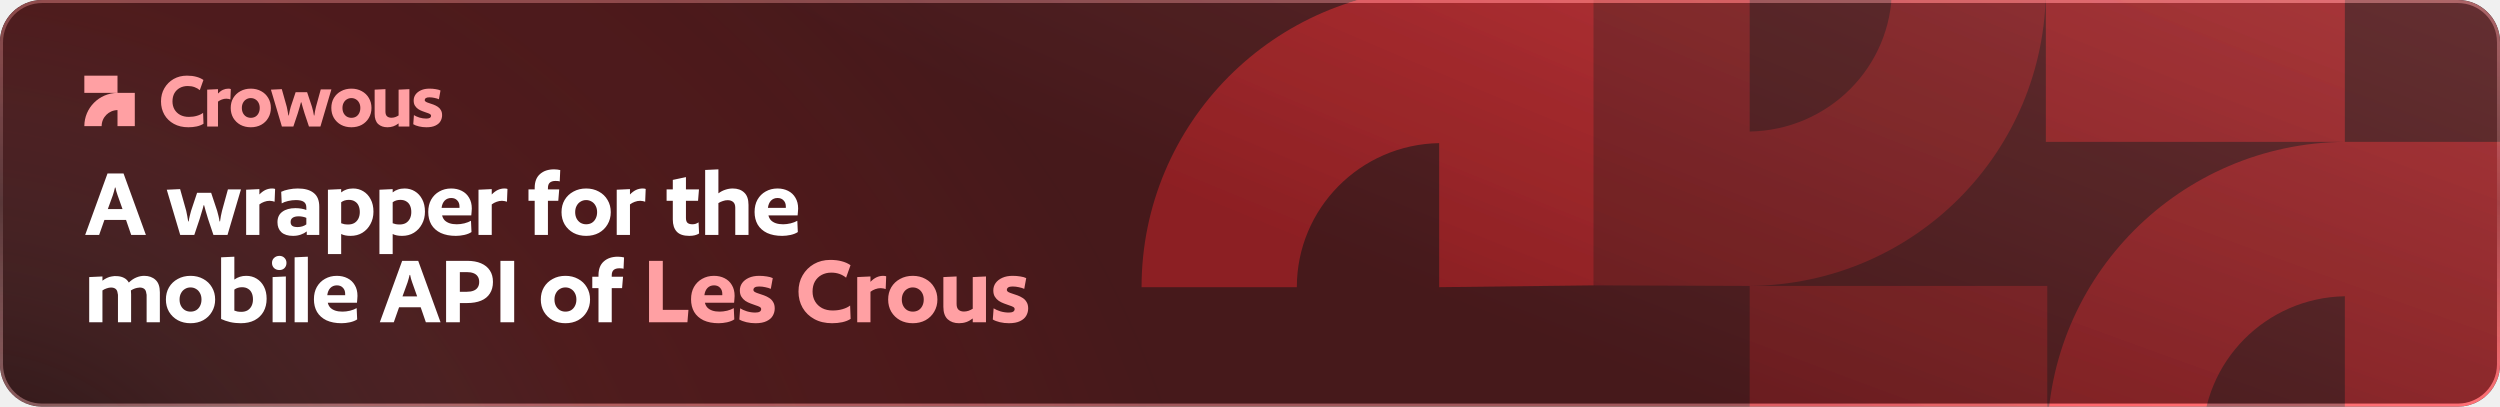
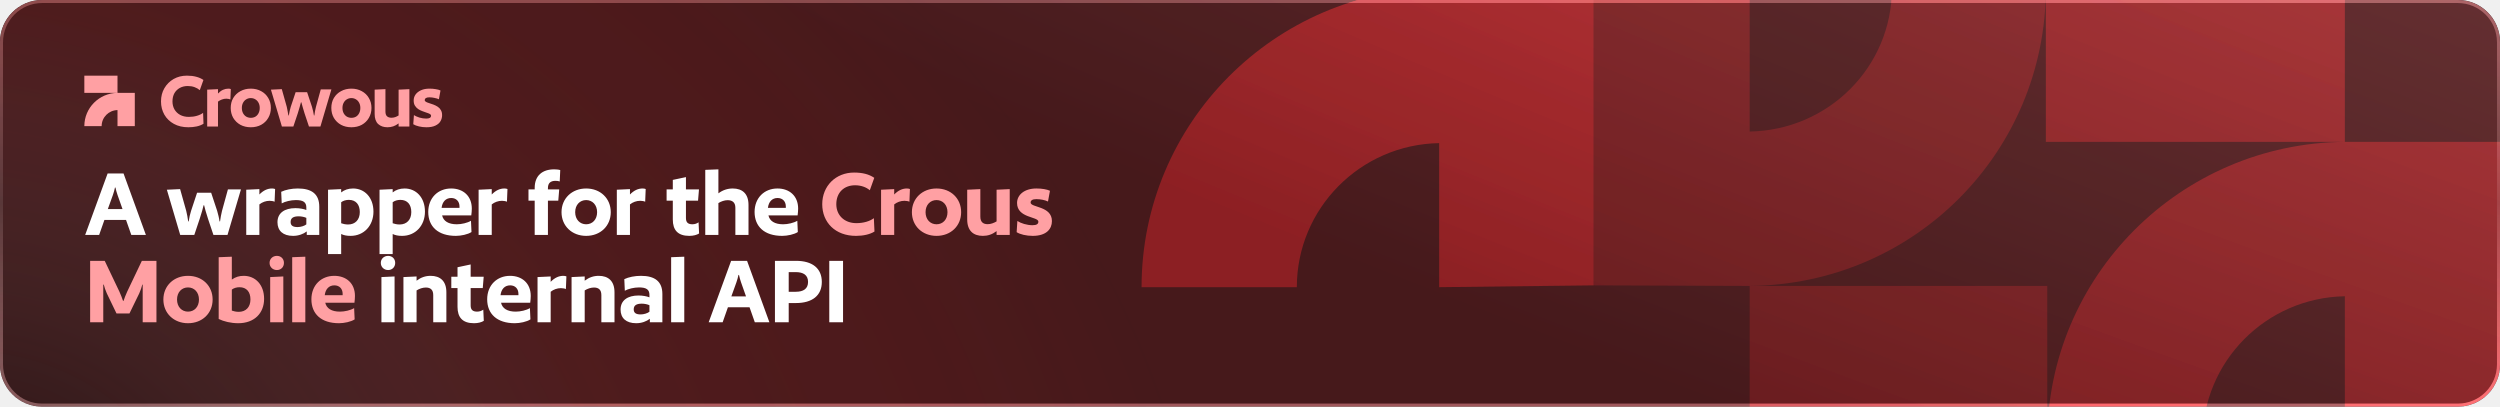
<svg xmlns="http://www.w3.org/2000/svg" width="830" height="135" viewBox="0 0 830 135" fill="none">
  <g clip-path="url(#clip0_377_6689)">
    <rect width="830" height="135" rx="14" fill="#301617" />
    <rect width="830" height="135" rx="14" fill="#301617" />
    <rect width="830" height="135" rx="14" fill="url(#paint0_radial_377_6689)" fill-opacity="0.2" />
    <rect width="830" height="135" rx="14" fill="url(#paint1_radial_377_6689)" fill-opacity="0.2" />
    <path fill-rule="evenodd" clip-rule="evenodd" d="M39.01 30.835L28 30.835V25.123H39.01V30.835H44.754V41.877H39.01V36.547C36.093 36.598 33.744 38.965 33.744 41.877H28C28 35.81 32.92 30.886 39.01 30.835V30.835Z" fill="#FFA0A3" />
    <path d="M67.566 41.076C66.969 41.468 66.222 41.767 65.326 41.972C64.449 42.159 63.525 42.252 62.554 42.252C60.706 42.252 59.101 41.879 57.738 41.132C56.375 40.385 55.321 39.368 54.574 38.08C53.827 36.773 53.454 35.308 53.454 33.684C53.454 32.023 53.827 30.557 54.574 29.288C55.321 28 56.338 26.983 57.626 26.236C58.933 25.489 60.407 25.116 62.05 25.116C63.226 25.116 64.253 25.237 65.13 25.48C66.026 25.704 66.829 26.059 67.538 26.544L66.334 29.932C65.83 29.503 65.242 29.167 64.57 28.924C63.898 28.681 63.151 28.56 62.33 28.56C61.359 28.56 60.491 28.765 59.726 29.176C58.961 29.587 58.354 30.175 57.906 30.94C57.477 31.705 57.262 32.62 57.262 33.684C57.262 34.673 57.486 35.56 57.934 36.344C58.382 37.109 59.017 37.716 59.838 38.164C60.659 38.593 61.611 38.808 62.694 38.808C63.665 38.808 64.561 38.687 65.382 38.444C66.222 38.201 66.903 37.875 67.426 37.464L67.566 41.076ZM76.629 29.568L76.489 33.012C76.376 32.956 76.18 32.9 75.9 32.844C75.639 32.788 75.387 32.76 75.144 32.76C74.641 32.76 74.146 32.853 73.66 33.04C73.194 33.208 72.764 33.441 72.373 33.74V42H68.788V29.764L72.373 29.596V31.052C72.914 30.492 73.465 30.081 74.025 29.82C74.603 29.559 75.201 29.428 75.817 29.428C75.947 29.428 76.087 29.437 76.237 29.456C76.404 29.475 76.535 29.512 76.629 29.568ZM89.927 35.84C89.927 37.072 89.638 38.173 89.059 39.144C88.499 40.115 87.715 40.88 86.707 41.44C85.699 41.981 84.551 42.252 83.263 42.252C81.975 42.252 80.827 41.981 79.819 41.44C78.811 40.88 78.018 40.115 77.439 39.144C76.879 38.173 76.599 37.072 76.599 35.84C76.599 34.589 76.879 33.488 77.439 32.536C78.018 31.565 78.811 30.809 79.819 30.268C80.827 29.708 81.975 29.428 83.263 29.428C84.551 29.428 85.699 29.708 86.707 30.268C87.715 30.809 88.499 31.565 89.059 32.536C89.638 33.488 89.927 34.589 89.927 35.84ZM86.231 35.84C86.231 35.187 86.101 34.617 85.839 34.132C85.578 33.628 85.223 33.245 84.775 32.984C84.327 32.704 83.823 32.564 83.263 32.564C82.703 32.564 82.199 32.704 81.751 32.984C81.303 33.245 80.949 33.628 80.687 34.132C80.426 34.617 80.295 35.187 80.295 35.84C80.295 36.493 80.426 37.072 80.687 37.576C80.949 38.061 81.303 38.444 81.751 38.724C82.218 38.985 82.722 39.116 83.263 39.116C83.842 39.116 84.355 38.985 84.803 38.724C85.251 38.444 85.597 38.061 85.839 37.576C86.101 37.072 86.231 36.493 86.231 35.84ZM110.022 29.68L106.382 42H102.574L101.118 37.66C100.857 36.764 100.642 36.045 100.474 35.504C100.306 34.944 100.166 34.431 100.054 33.964H99.914C99.821 34.431 99.681 34.944 99.494 35.504C99.326 36.045 99.112 36.764 98.85 37.66L97.394 42H93.586L89.946 29.764L93.558 29.596L95.21 35.476C95.304 35.868 95.397 36.335 95.49 36.876C95.602 37.399 95.686 37.884 95.742 38.332H95.882C95.938 37.884 96.032 37.399 96.162 36.876C96.293 36.335 96.414 35.868 96.526 35.476L98.15 30.604H101.958L103.582 35.476C103.694 35.868 103.816 36.335 103.946 36.876C104.077 37.399 104.17 37.884 104.226 38.332H104.366C104.422 37.884 104.497 37.399 104.59 36.876C104.702 36.335 104.805 35.868 104.898 35.476L106.494 29.68H110.022ZM123.329 35.84C123.329 37.072 123.04 38.173 122.461 39.144C121.901 40.115 121.117 40.88 120.109 41.44C119.101 41.981 117.953 42.252 116.665 42.252C115.377 42.252 114.229 41.981 113.221 41.44C112.213 40.88 111.42 40.115 110.841 39.144C110.281 38.173 110.001 37.072 110.001 35.84C110.001 34.589 110.281 33.488 110.841 32.536C111.42 31.565 112.213 30.809 113.221 30.268C114.229 29.708 115.377 29.428 116.665 29.428C117.953 29.428 119.101 29.708 120.109 30.268C121.117 30.809 121.901 31.565 122.461 32.536C123.04 33.488 123.329 34.589 123.329 35.84ZM119.633 35.84C119.633 35.187 119.503 34.617 119.241 34.132C118.98 33.628 118.625 33.245 118.177 32.984C117.729 32.704 117.225 32.564 116.665 32.564C116.105 32.564 115.601 32.704 115.153 32.984C114.705 33.245 114.351 33.628 114.089 34.132C113.828 34.617 113.697 35.187 113.697 35.84C113.697 36.493 113.828 37.072 114.089 37.576C114.351 38.061 114.705 38.444 115.153 38.724C115.62 38.985 116.124 39.116 116.665 39.116C117.244 39.116 117.757 38.985 118.205 38.724C118.653 38.444 118.999 38.061 119.241 37.576C119.503 37.072 119.633 36.493 119.633 35.84ZM135.918 29.596V42H132.334V40.964C131.755 41.412 131.167 41.739 130.57 41.944C129.972 42.149 129.328 42.252 128.638 42.252C127.368 42.252 126.342 41.897 125.558 41.188C124.774 40.46 124.382 39.331 124.382 37.8V29.764L127.966 29.596V37.044C127.966 37.772 128.143 38.295 128.498 38.612C128.852 38.929 129.338 39.088 129.954 39.088C130.364 39.088 130.775 39.023 131.186 38.892C131.596 38.743 131.979 38.556 132.334 38.332V29.764L135.918 29.596ZM146.245 30.044L145.713 32.956C145.321 32.769 144.836 32.62 144.257 32.508C143.697 32.377 143.128 32.312 142.549 32.312C142.026 32.312 141.634 32.396 141.373 32.564C141.13 32.732 141.009 32.956 141.009 33.236C141.009 33.46 141.149 33.656 141.429 33.824C141.709 33.973 142.064 34.113 142.493 34.244C142.941 34.375 143.408 34.533 143.893 34.72C144.397 34.907 144.864 35.14 145.293 35.42C145.741 35.7 146.096 36.073 146.357 36.54C146.637 36.988 146.777 37.557 146.777 38.248C146.777 38.957 146.6 39.62 146.245 40.236C145.909 40.833 145.349 41.319 144.565 41.692C143.8 42.065 142.801 42.252 141.569 42.252C140.729 42.252 139.908 42.159 139.105 41.972C138.321 41.785 137.686 41.543 137.201 41.244L137.425 38.22C137.892 38.519 138.498 38.789 139.245 39.032C140.01 39.256 140.766 39.368 141.513 39.368C142.577 39.368 143.109 39.051 143.109 38.416C143.109 38.173 142.969 37.977 142.689 37.828C142.409 37.679 142.054 37.539 141.625 37.408C141.196 37.259 140.729 37.091 140.225 36.904C139.721 36.717 139.254 36.484 138.825 36.204C138.396 35.905 138.041 35.532 137.761 35.084C137.481 34.636 137.341 34.067 137.341 33.376C137.341 32.629 137.546 31.967 137.957 31.388C138.386 30.791 138.993 30.315 139.777 29.96C140.561 29.605 141.494 29.428 142.577 29.428C143.305 29.428 143.996 29.484 144.649 29.596C145.302 29.689 145.834 29.839 146.245 30.044Z" fill="#FFA0A3" />
-     <path d="M48.438 78H43.56L41.843 73.019H34.664L32.912 78H28.275L35.694 57.597H41.018L48.438 78ZM40.675 69.413L39.026 64.776C38.866 64.318 38.728 63.894 38.614 63.505C38.522 63.093 38.431 62.68 38.339 62.268H38.167C38.076 62.68 37.973 63.093 37.858 63.505C37.767 63.894 37.641 64.318 37.48 64.776L35.797 69.413H40.675ZM79.995 62.886L75.53 78H70.859L69.072 72.676C68.752 71.577 68.489 70.695 68.282 70.031C68.076 69.344 67.904 68.714 67.767 68.142H67.595C67.481 68.714 67.309 69.344 67.08 70.031C66.874 70.695 66.611 71.577 66.29 72.676L64.504 78H59.833L55.367 62.989L59.798 62.783L61.825 69.997C61.939 70.478 62.054 71.05 62.168 71.714C62.306 72.355 62.409 72.951 62.477 73.5H62.649C62.718 72.951 62.832 72.355 62.993 71.714C63.153 71.05 63.302 70.478 63.439 69.997L65.431 64.02H70.103L72.095 69.997C72.233 70.478 72.381 71.05 72.542 71.714C72.702 72.355 72.817 72.951 72.885 73.5H73.057C73.126 72.951 73.217 72.355 73.332 71.714C73.469 71.05 73.595 70.478 73.71 69.997L75.667 62.886H79.995ZM91.335 62.749L91.164 66.974C91.026 66.905 90.786 66.837 90.442 66.768C90.122 66.699 89.813 66.665 89.515 66.665C88.897 66.665 88.29 66.779 87.695 67.008C87.122 67.214 86.595 67.501 86.114 67.867V78H81.718V62.989L86.114 62.783V64.57C86.778 63.883 87.454 63.379 88.141 63.058C88.851 62.737 89.584 62.577 90.339 62.577C90.5 62.577 90.671 62.589 90.855 62.612C91.061 62.635 91.221 62.68 91.335 62.749ZM105.998 78H101.842V76.832C101.292 77.267 100.628 77.622 99.85 77.897C99.071 78.172 98.212 78.309 97.273 78.309C95.602 78.309 94.319 77.908 93.426 77.107C92.556 76.305 92.121 75.195 92.121 73.775C92.121 72.241 92.659 71.084 93.735 70.306C94.812 69.504 96.266 69.104 98.098 69.104C98.762 69.104 99.426 69.161 100.09 69.275C100.754 69.39 101.292 69.539 101.704 69.722V68.897C101.704 68.004 101.418 67.375 100.846 67.008C100.296 66.619 99.426 66.424 98.235 66.424C97.388 66.424 96.518 66.527 95.624 66.734C94.754 66.94 94.056 67.203 93.529 67.523L93.358 63.676C94.067 63.333 94.903 63.07 95.865 62.886C96.85 62.68 97.857 62.577 98.888 62.577C101.178 62.577 102.929 63.07 104.143 64.054C105.38 65.016 105.998 66.539 105.998 68.623V78ZM101.704 74.496V72.332C101.384 72.172 100.983 72.046 100.502 71.955C100.044 71.863 99.598 71.817 99.162 71.817C98.292 71.817 97.628 71.978 97.17 72.298C96.712 72.596 96.483 73.065 96.483 73.706C96.483 74.302 96.678 74.737 97.067 75.012C97.457 75.263 98.029 75.389 98.785 75.389C99.311 75.389 99.85 75.309 100.399 75.149C100.949 74.966 101.384 74.748 101.704 74.496ZM123.986 70.271C123.986 71.806 123.654 73.18 122.99 74.393C122.349 75.607 121.456 76.569 120.311 77.279C119.188 77.966 117.883 78.309 116.395 78.309C115.112 78.309 114.07 78.103 113.269 77.691V84.355H108.872V62.989L113.269 62.783V63.883C113.796 63.447 114.38 63.127 115.021 62.921C115.662 62.692 116.395 62.577 117.219 62.577C118.479 62.577 119.612 62.886 120.62 63.505C121.65 64.123 122.463 65.005 123.058 66.15C123.677 67.294 123.986 68.668 123.986 70.271ZM119.452 70.409C119.452 69.585 119.314 68.875 119.04 68.279C118.765 67.661 118.353 67.192 117.803 66.871C117.276 66.527 116.612 66.356 115.811 66.356C114.826 66.356 113.979 66.619 113.269 67.146V74.118C113.567 74.233 113.91 74.336 114.299 74.428C114.712 74.496 115.135 74.531 115.57 74.531C116.372 74.531 117.059 74.37 117.631 74.05C118.204 73.706 118.65 73.225 118.971 72.607C119.292 71.966 119.452 71.233 119.452 70.409ZM141.085 70.271C141.085 71.806 140.753 73.18 140.089 74.393C139.448 75.607 138.555 76.569 137.41 77.279C136.288 77.966 134.983 78.309 133.494 78.309C132.212 78.309 131.17 78.103 130.368 77.691V84.355H125.972V62.989L130.368 62.783V63.883C130.895 63.447 131.479 63.127 132.12 62.921C132.761 62.692 133.494 62.577 134.319 62.577C135.578 62.577 136.712 62.886 137.719 63.505C138.75 64.123 139.563 65.005 140.158 66.15C140.776 67.294 141.085 68.668 141.085 70.271ZM136.551 70.409C136.551 69.585 136.414 68.875 136.139 68.279C135.864 67.661 135.452 67.192 134.902 66.871C134.376 66.527 133.712 66.356 132.91 66.356C131.926 66.356 131.078 66.619 130.368 67.146V74.118C130.666 74.233 131.01 74.336 131.399 74.428C131.811 74.496 132.235 74.531 132.67 74.531C133.471 74.531 134.158 74.37 134.731 74.05C135.303 73.706 135.75 73.225 136.07 72.607C136.391 71.966 136.551 71.233 136.551 70.409ZM156.467 71.508H146.781C146.918 72.126 147.193 72.664 147.605 73.122C148.04 73.558 148.59 73.89 149.254 74.118C149.941 74.347 150.742 74.462 151.658 74.462C152.437 74.462 153.273 74.359 154.166 74.153C155.059 73.924 155.792 73.638 156.364 73.294L156.536 77.038C155.941 77.45 155.139 77.771 154.132 78C153.147 78.206 152.219 78.309 151.349 78.309C149.403 78.309 147.731 77.989 146.334 77.347C144.96 76.683 143.918 75.756 143.209 74.565C142.522 73.374 142.178 71.978 142.178 70.374C142.178 68.794 142.499 67.432 143.14 66.287C143.804 65.119 144.708 64.215 145.853 63.573C147.021 62.909 148.327 62.577 149.769 62.577C151.097 62.577 152.277 62.841 153.307 63.367C154.361 63.894 155.173 64.661 155.746 65.669C156.341 66.653 156.639 67.844 156.639 69.241C156.639 69.539 156.616 69.905 156.57 70.34C156.547 70.752 156.513 71.142 156.467 71.508ZM149.804 65.737C148.91 65.737 148.178 66.035 147.605 66.63C147.056 67.226 146.724 68.016 146.609 69.001H152.551C152.551 68.955 152.551 68.886 152.551 68.794C152.551 68.68 152.551 68.6 152.551 68.554C152.551 67.707 152.3 67.031 151.796 66.527C151.315 66.001 150.651 65.737 149.804 65.737ZM168.48 62.749L168.308 66.974C168.171 66.905 167.93 66.837 167.587 66.768C167.266 66.699 166.957 66.665 166.66 66.665C166.041 66.665 165.434 66.779 164.839 67.008C164.267 67.214 163.74 67.501 163.259 67.867V78H158.862V62.989L163.259 62.783V64.57C163.923 63.883 164.599 63.379 165.286 63.058C165.995 62.737 166.728 62.577 167.484 62.577C167.644 62.577 167.816 62.589 167.999 62.612C168.205 62.635 168.366 62.68 168.48 62.749ZM186 56.463L185.829 60.242C185.668 60.173 185.451 60.127 185.176 60.104C184.924 60.081 184.684 60.07 184.455 60.07C183.63 60.07 183 60.253 182.565 60.619C182.13 60.986 181.913 61.593 181.913 62.44V62.886H185.657L185.348 66.665H181.913V78H177.516V66.665H175.455V62.886H177.516V62.371C177.516 60.356 178.1 58.833 179.268 57.803C180.436 56.749 182.004 56.223 183.974 56.223C184.294 56.223 184.649 56.246 185.039 56.291C185.428 56.337 185.748 56.394 186 56.463ZM202.774 70.443C202.774 71.955 202.419 73.306 201.709 74.496C201.022 75.687 200.061 76.626 198.824 77.313C197.587 77.977 196.179 78.309 194.599 78.309C193.019 78.309 191.611 77.977 190.374 77.313C189.138 76.626 188.164 75.687 187.454 74.496C186.768 73.306 186.424 71.955 186.424 70.443C186.424 68.909 186.768 67.558 187.454 66.39C188.164 65.199 189.138 64.272 190.374 63.608C191.611 62.921 193.019 62.577 194.599 62.577C196.179 62.577 197.587 62.921 198.824 63.608C200.061 64.272 201.022 65.199 201.709 66.39C202.419 67.558 202.774 68.909 202.774 70.443ZM198.24 70.443C198.24 69.642 198.08 68.943 197.759 68.348C197.439 67.73 197.004 67.26 196.454 66.94C195.904 66.596 195.286 66.424 194.599 66.424C193.912 66.424 193.294 66.596 192.744 66.94C192.195 67.26 191.76 67.73 191.439 68.348C191.118 68.943 190.958 69.642 190.958 70.443C190.958 71.245 191.118 71.955 191.439 72.573C191.76 73.168 192.195 73.638 192.744 73.981C193.317 74.302 193.935 74.462 194.599 74.462C195.309 74.462 195.939 74.302 196.488 73.981C197.038 73.638 197.462 73.168 197.759 72.573C198.08 71.955 198.24 71.245 198.24 70.443ZM214.37 62.749L214.198 66.974C214.061 66.905 213.82 66.837 213.477 66.768C213.156 66.699 212.847 66.665 212.549 66.665C211.931 66.665 211.324 66.779 210.729 67.008C210.156 67.214 209.63 67.501 209.149 67.867V78H204.752V62.989L209.149 62.783V64.57C209.813 63.883 210.488 63.379 211.175 63.058C211.885 62.737 212.618 62.577 213.374 62.577C213.534 62.577 213.706 62.589 213.889 62.612C214.095 62.635 214.255 62.68 214.37 62.749ZM232.062 62.886L231.752 66.665H227.734V72.401C227.734 73.157 227.917 73.695 228.283 74.016C228.65 74.313 229.188 74.462 229.898 74.462C230.287 74.462 230.653 74.405 230.997 74.29C231.363 74.153 231.672 73.993 231.924 73.809L232.096 77.519C231.295 78.046 230.207 78.309 228.833 78.309C226.932 78.309 225.547 77.84 224.677 76.901C223.806 75.962 223.371 74.622 223.371 72.882V66.665H221.31V62.886H223.371V59.726L227.734 58.799V62.886H232.062ZM248.505 78H244.108V68.966C244.108 68.073 243.868 67.432 243.387 67.043C242.929 66.653 242.322 66.459 241.566 66.459C241.062 66.459 240.547 66.55 240.02 66.734C239.494 66.894 238.99 67.123 238.509 67.421V78H234.112V56.429L238.509 56.223V64.192C239.242 63.642 240.009 63.241 240.81 62.989C241.612 62.715 242.436 62.577 243.284 62.577C244.864 62.577 246.123 63.024 247.062 63.917C248.024 64.787 248.505 66.161 248.505 68.039V78ZM264.809 71.508H255.123C255.26 72.126 255.535 72.664 255.947 73.122C256.382 73.558 256.932 73.89 257.596 74.118C258.283 74.347 259.084 74.462 260 74.462C260.779 74.462 261.615 74.359 262.508 74.153C263.401 73.924 264.134 73.638 264.706 73.294L264.878 77.038C264.283 77.45 263.481 77.771 262.473 78C261.489 78.206 260.561 78.309 259.691 78.309C257.745 78.309 256.073 77.989 254.676 77.347C253.302 76.683 252.26 75.756 251.55 74.565C250.863 73.374 250.52 71.978 250.52 70.374C250.52 68.794 250.841 67.432 251.482 66.287C252.146 65.119 253.05 64.215 254.195 63.573C255.363 62.909 256.668 62.577 258.111 62.577C259.439 62.577 260.619 62.841 261.649 63.367C262.702 63.894 263.515 64.661 264.088 65.669C264.683 66.653 264.981 67.844 264.981 69.241C264.981 69.539 264.958 69.905 264.912 70.34C264.889 70.752 264.855 71.142 264.809 71.508ZM258.145 65.737C257.252 65.737 256.52 66.035 255.947 66.63C255.398 67.226 255.066 68.016 254.951 69.001H260.893C260.893 68.955 260.893 68.886 260.893 68.794C260.893 68.68 260.893 68.6 260.893 68.554C260.893 67.707 260.642 67.031 260.138 66.527C259.657 66.001 258.993 65.737 258.145 65.737ZM53.075 107H48.678V97.966C48.678 97.852 48.667 97.749 48.644 97.657C48.621 97.565 48.598 97.474 48.575 97.382C48.506 96.695 48.277 96.203 47.888 95.905C47.499 95.608 46.995 95.459 46.377 95.459C46.354 95.459 46.319 95.47 46.274 95.493C46.228 95.493 46.194 95.493 46.171 95.493C45.736 95.516 45.278 95.608 44.797 95.768C44.339 95.928 43.892 96.146 43.457 96.421C43.48 96.627 43.492 96.833 43.492 97.039C43.514 97.245 43.526 97.462 43.526 97.691V107H39.163V97.966C39.163 97.852 39.152 97.749 39.129 97.657C39.106 97.565 39.083 97.474 39.06 97.382C38.992 96.695 38.763 96.203 38.373 95.905C37.984 95.608 37.48 95.459 36.862 95.459C36.427 95.459 35.946 95.55 35.419 95.734C34.916 95.894 34.446 96.123 34.011 96.421V107H29.614V91.989L34.011 91.783V93.192C34.515 92.802 35.019 92.493 35.523 92.264C36.049 92.012 36.564 91.852 37.068 91.783C37.664 91.646 38.293 91.612 38.957 91.68C39.782 91.726 40.526 91.921 41.19 92.264C41.854 92.608 42.381 93.123 42.77 93.81C43.572 93.031 44.396 92.47 45.243 92.127C46.113 91.76 46.995 91.577 47.888 91.577C49.422 91.577 50.67 92.024 51.632 92.917C52.594 93.787 53.075 95.161 53.075 97.039V107ZM71.429 99.443C71.429 100.955 71.074 102.306 70.364 103.496C69.677 104.687 68.716 105.626 67.479 106.313C66.242 106.977 64.834 107.309 63.254 107.309C61.674 107.309 60.266 106.977 59.029 106.313C57.792 105.626 56.819 104.687 56.109 103.496C55.422 102.306 55.079 100.955 55.079 99.443C55.079 97.909 55.422 96.558 56.109 95.39C56.819 94.199 57.792 93.272 59.029 92.608C60.266 91.921 61.674 91.577 63.254 91.577C64.834 91.577 66.242 91.921 67.479 92.608C68.716 93.272 69.677 94.199 70.364 95.39C71.074 96.558 71.429 97.909 71.429 99.443ZM66.895 99.443C66.895 98.642 66.735 97.943 66.414 97.348C66.094 96.73 65.658 96.26 65.109 95.94C64.559 95.596 63.941 95.424 63.254 95.424C62.567 95.424 61.949 95.596 61.399 95.94C60.85 96.26 60.414 96.73 60.094 97.348C59.773 97.943 59.613 98.642 59.613 99.443C59.613 100.245 59.773 100.955 60.094 101.573C60.414 102.168 60.85 102.638 61.399 102.981C61.972 103.302 62.59 103.462 63.254 103.462C63.964 103.462 64.594 103.302 65.143 102.981C65.693 102.638 66.116 102.168 66.414 101.573C66.735 100.955 66.895 100.245 66.895 99.443ZM88.52 99.203C88.52 100.806 88.177 102.225 87.49 103.462C86.803 104.676 85.818 105.626 84.536 106.313C83.254 106.977 81.719 107.309 79.933 107.309C78.697 107.309 77.517 107.183 76.395 106.931C75.273 106.657 74.277 106.313 73.407 105.901V85.429L77.803 85.223V92.814C78.422 92.379 79.04 92.07 79.658 91.886C80.3 91.68 80.998 91.577 81.754 91.577C83.036 91.577 84.181 91.886 85.189 92.505C86.219 93.123 87.032 94.005 87.627 95.15C88.223 96.272 88.52 97.623 88.52 99.203ZM83.986 99.409C83.986 98.585 83.849 97.875 83.574 97.279C83.299 96.661 82.887 96.192 82.338 95.871C81.811 95.527 81.147 95.356 80.345 95.356C79.361 95.356 78.513 95.619 77.803 96.146V103.119C78.101 103.233 78.445 103.336 78.834 103.428C79.246 103.496 79.67 103.531 80.105 103.531C80.906 103.531 81.593 103.37 82.166 103.05C82.738 102.706 83.185 102.225 83.505 101.607C83.826 100.966 83.986 100.233 83.986 99.409ZM92.773 84.948C93.46 84.948 94.021 85.177 94.456 85.635C94.891 86.07 95.109 86.62 95.109 87.284C95.109 87.971 94.891 88.543 94.456 89.001C94.021 89.436 93.46 89.654 92.773 89.654C92.063 89.654 91.468 89.436 90.987 89.001C90.529 88.543 90.3 87.971 90.3 87.284C90.3 86.62 90.529 86.07 90.987 85.635C91.468 85.177 92.063 84.948 92.773 84.948ZM94.903 91.783V107H90.506V91.989L94.903 91.783ZM102.207 85.223V107H97.811V85.429L102.207 85.223ZM118.512 100.508H108.825C108.962 101.126 109.237 101.664 109.649 102.122C110.085 102.558 110.634 102.89 111.298 103.119C111.985 103.348 112.787 103.462 113.703 103.462C114.481 103.462 115.317 103.359 116.21 103.153C117.103 102.924 117.836 102.638 118.408 102.294L118.58 106.038C117.985 106.45 117.183 106.771 116.176 107C115.191 107.206 114.264 107.309 113.394 107.309C111.447 107.309 109.775 106.989 108.379 106.347C107.005 105.683 105.963 104.756 105.253 103.565C104.566 102.374 104.222 100.977 104.222 99.374C104.222 97.794 104.543 96.432 105.184 95.287C105.848 94.119 106.753 93.215 107.898 92.573C109.066 91.909 110.371 91.577 111.813 91.577C113.142 91.577 114.321 91.841 115.351 92.367C116.405 92.894 117.218 93.661 117.79 94.669C118.386 95.653 118.683 96.844 118.683 98.241C118.683 98.539 118.66 98.905 118.615 99.34C118.592 99.752 118.557 100.142 118.512 100.508ZM111.848 94.737C110.955 94.737 110.222 95.035 109.649 95.63C109.1 96.226 108.768 97.016 108.653 98.001H114.596C114.596 97.955 114.596 97.886 114.596 97.794C114.596 97.68 114.596 97.6 114.596 97.554C114.596 96.707 114.344 96.031 113.84 95.527C113.359 95.001 112.695 94.737 111.848 94.737ZM146.263 107H141.385L139.668 102.019H132.489L130.737 107H126.1L133.519 86.597H138.844L146.263 107ZM138.5 98.413L136.851 93.776C136.691 93.318 136.554 92.894 136.439 92.505C136.347 92.093 136.256 91.68 136.164 91.268H135.993C135.901 91.68 135.798 92.093 135.683 92.505C135.592 92.894 135.466 93.318 135.306 93.776L133.622 98.413H138.5ZM163.662 93.604C163.662 95.115 163.319 96.398 162.632 97.451C161.968 98.504 160.994 99.294 159.712 99.821C158.43 100.348 156.884 100.611 155.075 100.611H152.67V107H148.102V86.597H155.109C156.918 86.597 158.452 86.871 159.712 87.421C160.994 87.971 161.968 88.761 162.632 89.791C163.319 90.822 163.662 92.093 163.662 93.604ZM159.094 93.604C159.094 92.848 158.922 92.23 158.578 91.749C158.258 91.268 157.788 90.913 157.17 90.684C156.575 90.455 155.853 90.341 155.006 90.341H152.67V96.867H155.006C155.853 96.867 156.575 96.752 157.17 96.523C157.788 96.294 158.258 95.94 158.578 95.459C158.922 94.978 159.094 94.359 159.094 93.604ZM170.709 86.597V107H166.141V86.597H170.709ZM195.898 99.443C195.898 100.955 195.543 102.306 194.833 103.496C194.146 104.687 193.184 105.626 191.948 106.313C190.711 106.977 189.303 107.309 187.723 107.309C186.143 107.309 184.734 106.977 183.498 106.313C182.261 105.626 181.288 104.687 180.578 103.496C179.891 102.306 179.547 100.955 179.547 99.443C179.547 97.909 179.891 96.558 180.578 95.39C181.288 94.199 182.261 93.272 183.498 92.608C184.734 91.921 186.143 91.577 187.723 91.577C189.303 91.577 190.711 91.921 191.948 92.608C193.184 93.272 194.146 94.199 194.833 95.39C195.543 96.558 195.898 97.909 195.898 99.443ZM191.364 99.443C191.364 98.642 191.203 97.943 190.883 97.348C190.562 96.73 190.127 96.26 189.577 95.94C189.028 95.596 188.41 95.424 187.723 95.424C187.036 95.424 186.417 95.596 185.868 95.94C185.318 96.26 184.883 96.73 184.562 97.348C184.242 97.943 184.082 98.642 184.082 99.443C184.082 100.245 184.242 100.955 184.562 101.573C184.883 102.168 185.318 102.638 185.868 102.981C186.44 103.302 187.058 103.462 187.723 103.462C188.432 103.462 189.062 103.302 189.612 102.981C190.161 102.638 190.585 102.168 190.883 101.573C191.203 100.955 191.364 100.245 191.364 99.443ZM207.184 85.463L207.012 89.242C206.852 89.173 206.634 89.127 206.36 89.104C206.108 89.081 205.867 89.07 205.638 89.07C204.814 89.07 204.184 89.253 203.749 89.619C203.314 89.986 203.096 90.593 203.096 91.44V91.886H206.841L206.531 95.665H203.096V107H198.7V95.665H196.639V91.886H198.7V91.371C198.7 89.356 199.284 87.833 200.452 86.803C201.619 85.749 203.188 85.223 205.157 85.223C205.478 85.223 205.833 85.246 206.222 85.291C206.612 85.337 206.932 85.394 207.184 85.463Z" fill="white" />
-     <path d="M215.477 107V86.597H220.046V102.878H228.564L228.221 107H215.477ZM243.718 100.508H234.032C234.169 101.126 234.444 101.664 234.856 102.122C235.291 102.558 235.841 102.89 236.505 103.119C237.192 103.348 237.993 103.462 238.909 103.462C239.688 103.462 240.524 103.359 241.417 103.153C242.31 102.924 243.043 102.638 243.615 102.294L243.787 106.038C243.191 106.45 242.39 106.771 241.382 107C240.398 107.206 239.47 107.309 238.6 107.309C236.654 107.309 234.982 106.989 233.585 106.347C232.211 105.683 231.169 104.756 230.459 103.565C229.772 102.374 229.429 100.977 229.429 99.374C229.429 97.794 229.749 96.432 230.391 95.287C231.055 94.119 231.959 93.215 233.104 92.573C234.272 91.909 235.577 91.577 237.02 91.577C238.348 91.577 239.527 91.841 240.558 92.367C241.611 92.894 242.424 93.661 242.997 94.669C243.592 95.653 243.89 96.844 243.89 98.241C243.89 98.539 243.867 98.905 243.821 99.34C243.798 99.752 243.764 100.142 243.718 100.508ZM237.054 94.737C236.161 94.737 235.428 95.035 234.856 95.63C234.306 96.226 233.974 97.016 233.86 98.001H239.802C239.802 97.955 239.802 97.886 239.802 97.794C239.802 97.68 239.802 97.6 239.802 97.554C239.802 96.707 239.55 96.031 239.047 95.527C238.566 95.001 237.902 94.737 237.054 94.737ZM256.555 92.333L255.903 95.905C255.422 95.676 254.826 95.493 254.116 95.356C253.429 95.195 252.731 95.115 252.021 95.115C251.38 95.115 250.899 95.218 250.578 95.424C250.281 95.63 250.132 95.905 250.132 96.249C250.132 96.523 250.304 96.764 250.647 96.97C250.991 97.153 251.426 97.325 251.952 97.485C252.502 97.646 253.075 97.84 253.67 98.069C254.288 98.298 254.861 98.585 255.387 98.928C255.937 99.271 256.372 99.729 256.693 100.302C257.036 100.852 257.208 101.55 257.208 102.397C257.208 103.267 256.99 104.08 256.555 104.836C256.143 105.569 255.456 106.164 254.494 106.622C253.555 107.08 252.33 107.309 250.819 107.309C249.788 107.309 248.781 107.195 247.796 106.966C246.834 106.737 246.056 106.439 245.46 106.073L245.735 102.363C246.308 102.729 247.052 103.061 247.968 103.359C248.907 103.634 249.834 103.771 250.75 103.771C252.056 103.771 252.708 103.382 252.708 102.603C252.708 102.306 252.536 102.065 252.193 101.882C251.849 101.699 251.414 101.527 250.888 101.367C250.361 101.184 249.788 100.977 249.17 100.748C248.552 100.519 247.979 100.233 247.453 99.89C246.926 99.523 246.491 99.065 246.147 98.516C245.804 97.966 245.632 97.268 245.632 96.421C245.632 95.504 245.884 94.692 246.388 93.982C246.915 93.249 247.659 92.665 248.621 92.23C249.582 91.795 250.727 91.577 252.056 91.577C252.949 91.577 253.796 91.646 254.597 91.783C255.399 91.898 256.051 92.081 256.555 92.333ZM282.411 105.866C281.678 106.347 280.762 106.714 279.663 106.966C278.587 107.195 277.453 107.309 276.262 107.309C273.995 107.309 272.026 106.851 270.354 105.935C268.683 105.019 267.389 103.771 266.473 102.191C265.557 100.588 265.099 98.791 265.099 96.798C265.099 94.76 265.557 92.963 266.473 91.406C267.389 89.825 268.637 88.577 270.217 87.661C271.82 86.746 273.629 86.287 275.644 86.287C277.087 86.287 278.346 86.436 279.422 86.734C280.522 87.009 281.506 87.444 282.376 88.039L280.899 92.195C280.281 91.669 279.56 91.257 278.735 90.959C277.911 90.661 276.995 90.512 275.987 90.512C274.797 90.512 273.732 90.764 272.793 91.268C271.854 91.772 271.11 92.493 270.56 93.432C270.034 94.371 269.77 95.493 269.77 96.798C269.77 98.012 270.045 99.1 270.595 100.061C271.144 101 271.923 101.745 272.93 102.294C273.938 102.821 275.106 103.084 276.434 103.084C277.625 103.084 278.724 102.935 279.732 102.638C280.762 102.34 281.598 101.939 282.239 101.435L282.411 105.866ZM294.215 91.749L294.044 95.974C293.906 95.905 293.666 95.837 293.322 95.768C293.002 95.699 292.692 95.665 292.395 95.665C291.776 95.665 291.17 95.779 290.574 96.008C290.002 96.214 289.475 96.501 288.994 96.867V107H284.598V91.989L288.994 91.783V93.57C289.658 92.882 290.334 92.379 291.021 92.058C291.731 91.737 292.463 91.577 293.219 91.577C293.379 91.577 293.551 91.589 293.734 91.612C293.94 91.635 294.101 91.68 294.215 91.749ZM311.217 99.443C311.217 100.955 310.862 102.306 310.152 103.496C309.465 104.687 308.503 105.626 307.267 106.313C306.03 106.977 304.622 107.309 303.042 107.309C301.462 107.309 300.053 106.977 298.817 106.313C297.58 105.626 296.607 104.687 295.897 103.496C295.21 102.306 294.867 100.955 294.867 99.443C294.867 97.909 295.21 96.558 295.897 95.39C296.607 94.199 297.58 93.272 298.817 92.608C300.053 91.921 301.462 91.577 303.042 91.577C304.622 91.577 306.03 91.921 307.267 92.608C308.503 93.272 309.465 94.199 310.152 95.39C310.862 96.558 311.217 97.909 311.217 99.443ZM306.683 99.443C306.683 98.642 306.522 97.943 306.202 97.348C305.881 96.73 305.446 96.26 304.897 95.94C304.347 95.596 303.729 95.424 303.042 95.424C302.355 95.424 301.736 95.596 301.187 95.94C300.637 96.26 300.202 96.73 299.882 97.348C299.561 97.943 299.401 98.642 299.401 99.443C299.401 100.245 299.561 100.955 299.882 101.573C300.202 102.168 300.637 102.638 301.187 102.981C301.759 103.302 302.378 103.462 303.042 103.462C303.752 103.462 304.381 103.302 304.931 102.981C305.48 102.638 305.904 102.168 306.202 101.573C306.522 100.955 306.683 100.245 306.683 99.443ZM327.346 91.783V107H322.95V105.729C322.24 106.279 321.518 106.679 320.786 106.931C320.053 107.183 319.263 107.309 318.416 107.309C316.858 107.309 315.599 106.874 314.637 106.004C313.675 105.111 313.195 103.725 313.195 101.848V91.989L317.591 91.783V100.92C317.591 101.813 317.809 102.454 318.244 102.844C318.679 103.233 319.274 103.428 320.03 103.428C320.534 103.428 321.038 103.348 321.541 103.187C322.045 103.004 322.515 102.775 322.95 102.5V91.989L327.346 91.783ZM340.703 92.333L340.05 95.905C339.569 95.676 338.974 95.493 338.264 95.356C337.577 95.195 336.878 95.115 336.168 95.115C335.527 95.115 335.046 95.218 334.726 95.424C334.428 95.63 334.279 95.905 334.279 96.249C334.279 96.523 334.451 96.764 334.794 96.97C335.138 97.153 335.573 97.325 336.1 97.485C336.649 97.646 337.222 97.84 337.817 98.069C338.435 98.298 339.008 98.585 339.535 98.928C340.084 99.271 340.519 99.729 340.84 100.302C341.183 100.852 341.355 101.55 341.355 102.397C341.355 103.267 341.138 104.08 340.703 104.836C340.29 105.569 339.603 106.164 338.642 106.622C337.703 107.08 336.478 107.309 334.966 107.309C333.936 107.309 332.928 107.195 331.944 106.966C330.982 106.737 330.203 106.439 329.608 106.073L329.883 102.363C330.455 102.729 331.199 103.061 332.115 103.359C333.054 103.634 333.982 103.771 334.898 103.771C336.203 103.771 336.855 103.382 336.855 102.603C336.855 102.306 336.684 102.065 336.34 101.882C335.997 101.699 335.562 101.527 335.035 101.367C334.508 101.184 333.936 100.977 333.317 100.748C332.699 100.519 332.127 100.233 331.6 99.89C331.073 99.523 330.638 99.065 330.295 98.516C329.951 97.966 329.78 97.268 329.78 96.421C329.78 95.504 330.031 94.692 330.535 93.982C331.062 93.249 331.806 92.665 332.768 92.23C333.73 91.795 334.875 91.577 336.203 91.577C337.096 91.577 337.943 91.646 338.745 91.783C339.546 91.898 340.199 92.081 340.703 92.333Z" fill="#FFA0A3" />
+     <path d="M48.438 78H43.594L41.843 73.019H34.664L32.912 78H28.275L35.729 57.597H41.018L48.438 78ZM40.675 69.413L39.026 64.741C38.717 63.848 38.511 63.093 38.339 62.268H38.167C37.996 63.093 37.789 63.848 37.48 64.741L35.797 69.413H40.675ZM79.995 62.886L75.53 78H70.859L69.072 72.676C68.385 70.478 68.008 69.275 67.767 68.142H67.595C67.355 69.275 66.977 70.478 66.29 72.676L64.504 78H59.833L55.401 62.989L59.798 62.783L61.825 69.997C62.065 70.958 62.34 72.401 62.477 73.5H62.649C62.786 72.401 63.13 70.958 63.439 69.997L65.431 63.986H70.103L72.095 69.997C72.37 70.958 72.748 72.401 72.885 73.5H73.057C73.194 72.401 73.469 70.958 73.71 69.997L75.667 62.886H79.995ZM91.335 62.749L91.164 66.974C90.855 66.802 90.133 66.665 89.515 66.665C88.278 66.665 87.042 67.111 86.114 67.867V78H81.752V62.989L86.114 62.783V64.57C87.454 63.196 88.828 62.577 90.339 62.577C90.648 62.577 91.095 62.646 91.335 62.749ZM105.998 78H101.842V76.832C100.743 77.691 99.128 78.309 97.308 78.309C93.941 78.309 92.121 76.592 92.121 73.775C92.121 70.718 94.457 69.104 98.098 69.104C99.437 69.104 100.914 69.378 101.704 69.722V68.897C101.704 67.111 100.64 66.424 98.235 66.424C96.552 66.424 94.628 66.905 93.529 67.523L93.358 63.676C94.8 62.989 96.827 62.577 98.888 62.577C103.49 62.577 105.998 64.432 105.998 68.623V78ZM101.704 74.496V72.332C101.052 72.023 100.021 71.817 99.162 71.817C97.411 71.817 96.483 72.367 96.483 73.706C96.483 74.909 97.273 75.389 98.785 75.389C99.85 75.389 101.052 75.012 101.704 74.496ZM123.986 70.271C123.986 74.909 120.826 78.309 116.395 78.309C115.089 78.309 114.093 78.103 113.269 77.691V84.355H108.907V62.989L113.269 62.783V63.883C114.299 63.058 115.605 62.577 117.219 62.577C120.998 62.577 123.986 65.497 123.986 70.271ZM119.452 70.409C119.452 67.936 118.181 66.356 115.811 66.356C114.883 66.356 113.922 66.63 113.269 67.146V74.118C113.819 74.325 114.712 74.531 115.57 74.531C117.94 74.531 119.452 72.951 119.452 70.409ZM141.085 70.271C141.085 74.909 137.925 78.309 133.494 78.309C132.189 78.309 131.193 78.103 130.368 77.691V84.355H126.006V62.989L130.368 62.783V63.883C131.399 63.058 132.704 62.577 134.319 62.577C138.097 62.577 141.085 65.497 141.085 70.271ZM136.551 70.409C136.551 67.936 135.28 66.356 132.91 66.356C131.983 66.356 131.021 66.63 130.368 67.146V74.118C130.918 74.325 131.811 74.531 132.67 74.531C135.04 74.531 136.551 72.951 136.551 70.409ZM156.467 71.508H146.781C147.193 73.397 148.876 74.462 151.658 74.462C153.204 74.462 155.196 74.016 156.364 73.294L156.536 77.038C155.334 77.828 153.067 78.309 151.349 78.309C145.441 78.309 142.178 75.218 142.178 70.374C142.178 65.669 145.441 62.577 149.769 62.577C153.754 62.577 156.639 65.05 156.639 69.241C156.639 69.825 156.57 70.787 156.467 71.508ZM149.804 65.737C148.017 65.737 146.85 66.974 146.609 69.001H152.551V68.554C152.551 66.871 151.487 65.737 149.804 65.737ZM168.48 62.749L168.308 66.974C167.999 66.802 167.278 66.665 166.66 66.665C165.423 66.665 164.186 67.111 163.259 67.867V78H158.897V62.989L163.259 62.783V64.57C164.599 63.196 165.973 62.577 167.484 62.577C167.793 62.577 168.24 62.646 168.48 62.749ZM186 56.463L185.829 60.242C185.485 60.104 184.901 60.035 184.455 60.035C182.806 60.035 181.913 60.757 181.913 62.44V62.886H185.657L185.348 66.63H181.913V78H177.516V66.63H175.455V62.886H177.516V62.371C177.516 58.318 180.058 56.223 183.974 56.223C184.592 56.223 185.485 56.291 186 56.463ZM202.774 70.443C202.774 75.012 199.339 78.309 194.599 78.309C189.893 78.309 186.424 75.012 186.424 70.443C186.424 65.875 189.893 62.577 194.599 62.577C199.339 62.577 202.774 65.875 202.774 70.443ZM198.24 70.443C198.24 68.004 196.66 66.424 194.599 66.424C192.538 66.424 190.958 68.004 190.958 70.443C190.958 72.882 192.538 74.462 194.599 74.462C196.694 74.462 198.24 72.882 198.24 70.443ZM214.37 62.749L214.198 66.974C213.889 66.802 213.167 66.665 212.549 66.665C211.313 66.665 210.076 67.111 209.149 67.867V78H204.786V62.989L209.149 62.783V64.57C210.488 63.196 211.862 62.577 213.374 62.577C213.683 62.577 214.129 62.646 214.37 62.749ZM232.062 62.886L231.752 66.63H227.734V72.401C227.734 73.912 228.489 74.462 229.898 74.462C230.688 74.462 231.409 74.187 231.924 73.809L232.096 77.519C231.34 78 230.207 78.309 228.833 78.309C225.02 78.309 223.371 76.351 223.371 72.882V66.63H221.31V62.886H223.371V59.726L227.734 58.799V62.886H232.062ZM248.505 78H244.142V68.966C244.142 67.18 243.112 66.459 241.566 66.459C240.57 66.459 239.437 66.837 238.509 67.421V78H234.147V56.394L238.509 56.223V64.192C239.952 63.093 241.566 62.577 243.284 62.577C246.409 62.577 248.505 64.26 248.505 68.039V78ZM264.809 71.508H255.123C255.535 73.397 257.218 74.462 260 74.462C261.546 74.462 263.538 74.016 264.706 73.294L264.878 77.038C263.676 77.828 261.409 78.309 259.691 78.309C253.783 78.309 250.52 75.218 250.52 70.374C250.52 65.669 253.783 62.577 258.111 62.577C262.096 62.577 264.981 65.05 264.981 69.241C264.981 69.825 264.912 70.787 264.809 71.508ZM258.145 65.737C256.359 65.737 255.191 66.974 254.951 69.001H260.893V68.554C260.893 66.871 259.829 65.737 258.145 65.737ZM128.868 84.948C130.242 84.948 131.204 85.944 131.204 87.284C131.204 88.623 130.242 89.654 128.868 89.654C127.46 89.654 126.429 88.623 126.429 87.284C126.429 85.944 127.46 84.948 128.868 84.948ZM130.998 91.783V107H126.635V91.989L130.998 91.783ZM148.195 107H143.832V97.966C143.832 96.18 142.905 95.459 141.359 95.459C140.363 95.459 139.23 95.837 138.302 96.421V107H133.94V91.989L138.302 91.783V93.192C139.745 92.093 141.256 91.577 142.974 91.577C146.099 91.577 148.195 93.26 148.195 97.039V107ZM160.586 91.886L160.277 95.63H156.258V101.401C156.258 102.912 157.014 103.462 158.422 103.462C159.212 103.462 159.933 103.187 160.449 102.809L160.62 106.519C159.865 107 158.731 107.309 157.357 107.309C153.544 107.309 151.896 105.351 151.896 101.882V95.63H149.835V91.886H151.896V88.726L156.258 87.799V91.886H160.586ZM176.033 100.508H166.346C166.759 102.397 168.442 103.462 171.224 103.462C172.77 103.462 174.762 103.016 175.93 102.294L176.102 106.038C174.899 106.828 172.632 107.309 170.915 107.309C165.007 107.309 161.744 104.218 161.744 99.374C161.744 94.669 165.007 91.577 169.335 91.577C173.319 91.577 176.205 94.05 176.205 98.241C176.205 98.825 176.136 99.787 176.033 100.508ZM169.369 94.737C167.583 94.737 166.415 95.974 166.175 98.001H172.117V97.554C172.117 95.871 171.052 94.737 169.369 94.737ZM188.046 91.749L187.874 95.974C187.565 95.802 186.843 95.665 186.225 95.665C184.989 95.665 183.752 96.111 182.825 96.867V107H178.462V91.989L182.825 91.783V93.57C184.164 92.195 185.538 91.577 187.05 91.577C187.359 91.577 187.805 91.646 188.046 91.749ZM204.013 107H199.651V97.966C199.651 96.18 198.724 95.459 197.178 95.459C196.182 95.459 195.048 95.837 194.121 96.421V107H189.759V91.989L194.121 91.783V93.192C195.564 92.093 197.075 91.577 198.792 91.577C201.918 91.577 204.013 93.26 204.013 97.039V107ZM219.908 107H215.752V105.832C214.653 106.691 213.038 107.309 211.218 107.309C207.852 107.309 206.031 105.592 206.031 102.775C206.031 99.718 208.367 98.104 212.008 98.104C213.348 98.104 214.825 98.378 215.615 98.722V97.897C215.615 96.111 214.55 95.424 212.145 95.424C210.462 95.424 208.539 95.905 207.44 96.523L207.268 92.676C208.71 91.989 210.737 91.577 212.798 91.577C217.401 91.577 219.908 93.432 219.908 97.623V107ZM215.615 103.496V101.332C214.962 101.023 213.931 100.817 213.073 100.817C211.321 100.817 210.394 101.367 210.394 102.706C210.394 103.909 211.184 104.389 212.695 104.389C213.76 104.389 214.962 104.012 215.615 103.496ZM227.179 85.223V107H222.817V85.394L227.179 85.223ZM255.443 107H250.6L248.848 102.019H241.669L239.918 107H235.281L242.734 86.597H248.024L255.443 107ZM247.681 98.413L246.032 93.741C245.723 92.848 245.517 92.093 245.345 91.268H245.173C245.001 92.093 244.795 92.848 244.486 93.741L242.803 98.413H247.681ZM272.843 93.604C272.843 98.138 269.648 100.611 264.255 100.611H261.851V107H257.282V86.597H264.29C269.683 86.597 272.843 89.07 272.843 93.604ZM268.274 93.604C268.274 91.337 266.728 90.341 264.187 90.341H261.851V96.867H264.187C266.728 96.867 268.274 95.871 268.274 93.604ZM279.89 86.597V107H275.321V86.597H279.89Z" fill="white" />
+     <path d="M290.328 76.867C288.817 77.828 286.55 78.309 284.179 78.309C277.31 78.309 272.982 73.844 272.982 67.798C272.982 61.753 277.447 57.288 283.561 57.288C286.412 57.288 288.542 57.871 290.259 59.039L288.782 63.161C287.546 62.131 285.863 61.512 283.87 61.512C280.264 61.512 277.653 63.883 277.653 67.798C277.653 71.474 280.332 74.084 284.317 74.084C286.721 74.084 288.817 73.432 290.122 72.435L290.328 76.867ZM302.098 62.749L301.926 66.974C301.617 66.802 300.896 66.665 300.278 66.665C299.041 66.665 297.805 67.111 296.877 67.867V78H292.515V62.989L296.877 62.783V64.57C298.217 63.196 299.591 62.577 301.102 62.577C301.411 62.577 301.858 62.646 302.098 62.749ZM319.1 70.443C319.1 75.012 315.665 78.309 310.925 78.309C306.219 78.309 302.749 75.012 302.749 70.443C302.749 65.875 306.219 62.577 310.925 62.577C315.665 62.577 319.1 65.875 319.1 70.443ZM314.566 70.443C314.566 68.004 312.985 66.424 310.925 66.424C308.864 66.424 307.284 68.004 307.284 70.443C307.284 72.882 308.864 74.462 310.925 74.462C313.02 74.462 314.566 72.882 314.566 70.443ZM335.229 62.783V78H330.867V76.729C329.424 77.828 327.982 78.309 326.298 78.309C323.173 78.309 321.112 76.626 321.112 72.848V62.989L325.474 62.783V71.92C325.474 73.706 326.401 74.428 327.913 74.428C328.909 74.428 329.939 74.05 330.867 73.5V62.989L335.229 62.783ZM348.585 63.333L347.933 66.905C346.971 66.424 345.46 66.115 344.051 66.115C342.78 66.115 342.162 66.527 342.162 67.249C342.162 68.966 349.238 68.348 349.238 73.397C349.238 76.042 347.383 78.309 342.849 78.309C340.788 78.309 338.658 77.828 337.525 77.073L337.765 73.363C338.899 74.118 340.926 74.771 342.78 74.771C344.154 74.771 344.738 74.359 344.738 73.603C344.738 71.852 337.662 72.47 337.662 67.386C337.662 64.707 340.067 62.577 344.086 62.577C345.872 62.577 347.555 62.852 348.585 63.333ZM51.941 86.597V107H47.373V94.497H47.236C47.029 95.39 46.72 96.283 46.239 97.382L42.976 104.08H38.683L35.454 97.382C35.007 96.352 34.664 95.39 34.458 94.497H34.286V107H29.924V86.597H34.767L39.644 96.833C40.091 97.829 40.606 99.1 40.847 99.89H41.018C41.259 99.1 41.774 97.829 42.221 96.833L47.098 86.597H51.941ZM70.591 99.443C70.591 104.012 67.156 107.309 62.415 107.309C57.71 107.309 54.24 104.012 54.24 99.443C54.24 94.875 57.71 91.577 62.415 91.577C67.156 91.577 70.591 94.875 70.591 99.443ZM66.056 99.443C66.056 97.004 64.476 95.424 62.415 95.424C60.355 95.424 58.774 97.004 58.774 99.443C58.774 101.882 60.355 103.462 62.415 103.462C64.511 103.462 66.056 101.882 66.056 99.443ZM87.682 99.203C87.682 104.012 84.419 107.309 79.095 107.309C76.656 107.309 74.286 106.725 72.603 105.901V85.394L76.965 85.223V92.814C78.201 91.955 79.404 91.577 80.915 91.577C84.762 91.577 87.682 94.497 87.682 99.203ZM83.148 99.409C83.148 96.936 81.877 95.356 79.507 95.356C78.579 95.356 77.618 95.63 76.965 96.146V103.119C77.514 103.325 78.408 103.531 79.266 103.531C81.636 103.531 83.148 101.951 83.148 99.409ZM91.935 84.948C93.309 84.948 94.27 85.944 94.27 87.284C94.27 88.623 93.309 89.654 91.935 89.654C90.526 89.654 89.496 88.623 89.496 87.284C89.496 85.944 90.526 84.948 91.935 84.948ZM94.064 91.783V107H89.702V91.989L94.064 91.783ZM101.369 85.223V107H97.007V85.394L101.369 85.223ZM117.673 100.508H107.986C108.399 102.397 110.082 103.462 112.864 103.462C114.41 103.462 116.402 103.016 117.57 102.294L117.742 106.038C116.539 106.828 114.272 107.309 112.555 107.309C106.647 107.309 103.384 104.218 103.384 99.374C103.384 94.669 106.647 91.577 110.975 91.577C114.959 91.577 117.845 94.05 117.845 98.241C117.845 98.825 117.776 99.787 117.673 100.508ZM111.009 94.737C109.223 94.737 108.055 95.974 107.815 98.001H113.757V97.554C113.757 95.871 112.692 94.737 111.009 94.737Z" fill="#FFA0A3" />
    <g style="mix-blend-mode:overlay">
      <path fill-rule="evenodd" clip-rule="evenodd" d="M477.798 -3.924L379 -3.924V-55L477.798 -55L477.798 -3.924L529.11 -3.924V94.74L477.798 95.345L477.798 47.516C451.624 47.971 430.547 69.211 430.547 95.345H379C379 40.904 423.155 -3.465 477.798 -3.924Z" fill="#FFA0A3" />
-       <path fill-rule="evenodd" clip-rule="evenodd" d="M580.893 94.933L679.691 94.929V146.187H580.893V94.929L529.111 94.741V-3.923L580.893 -3.923V43.671C607.067 43.216 628.127 22.211 628.127 -3.923H679.221C679.221 50.518 635.536 94.471 580.893 94.929V94.933Z" fill="#FFA0A3" fill-opacity="0.5" />
-       <path fill-rule="evenodd" clip-rule="evenodd" d="M778.489 47.096L679.221 47.096V-3.923L778.489 -3.923V47.099L830.036 47.099V146.187H778.489V98.357C752.315 98.813 731.238 120.053 731.238 146.187H679.691C679.691 91.746 723.845 47.558 778.489 47.099V47.096Z" fill="#FFA0A3" fill-opacity="0.7" />
+       <path fill-rule="evenodd" clip-rule="evenodd" d="M580.892 94.933L679.69 94.929V146.187H580.892V94.929L529.11 94.74V-3.924L580.892 -3.924V43.671C607.066 43.215 628.127 22.211 628.127 -3.924H679.221C679.221 50.518 635.536 94.47 580.892 94.929V94.933Z" fill="#FFA0A3" fill-opacity="0.5" />
+       <path fill-rule="evenodd" clip-rule="evenodd" d="M778.489 47.095L679.221 47.095V-3.924L778.489 -3.924V47.099L830.036 47.099V146.187H778.489V98.357C752.315 98.813 731.238 120.052 731.238 146.187H679.691C679.691 91.745 723.845 47.558 778.489 47.099V47.095Z" fill="#FFA0A3" fill-opacity="0.7" />
    </g>
  </g>
  <rect x="0.5" y="0.5" width="829" height="134" rx="13.5" stroke="url(#paint2_linear_377_6689)" style="mix-blend-mode:overlay" />
  <rect x="0.5" y="0.5" width="829" height="134" rx="13.5" stroke="url(#paint3_linear_377_6689)" stroke-opacity="0.1" />
  <rect x="0.5" y="0.5" width="829" height="134" rx="13.5" stroke="white" stroke-opacity="0.1" />
  <defs>
    <radialGradient id="paint0_radial_377_6689" cx="0" cy="0" r="1" gradientUnits="userSpaceOnUse" gradientTransform="translate(9.4458e-07 165.586) rotate(17.7974) scale(413.385 308.037)">
      <stop offset="0.101" stop-color="#FFA0A3" stop-opacity="0" />
      <stop offset="0.515" stop-color="#A9191D" />
      <stop offset="1" stop-color="#FF0009" stop-opacity="0.35" />
    </radialGradient>
    <radialGradient id="paint1_radial_377_6689" cx="0" cy="0" r="1" gradientUnits="userSpaceOnUse" gradientTransform="translate(1136.06 -141.75) rotate(105.756) scale(434.619 1675.73)">
      <stop stop-color="#FFA0A3" stop-opacity="0" />
      <stop offset="0.5" stop-color="#FFA0A3" />
      <stop offset="1" stop-color="#FFA0A3" stop-opacity="0.184" />
    </radialGradient>
    <linearGradient id="paint2_linear_377_6689" x1="415" y1="0" x2="415" y2="135" gradientUnits="userSpaceOnUse">
      <stop stop-color="white" stop-opacity="0.6" />
      <stop offset="0.5" stop-color="white" stop-opacity="0" />
      <stop offset="1" stop-color="white" />
    </linearGradient>
    <linearGradient id="paint3_linear_377_6689" x1="415" y1="0" x2="415" y2="135" gradientUnits="userSpaceOnUse">
      <stop stop-color="white" stop-opacity="0.6" />
      <stop offset="0.5" stop-color="white" stop-opacity="0" />
      <stop offset="1" stop-color="white" />
    </linearGradient>
    <clipPath id="clip0_377_6689">
      <rect width="830" height="135" rx="14" fill="white" />
    </clipPath>
  </defs>
</svg>
